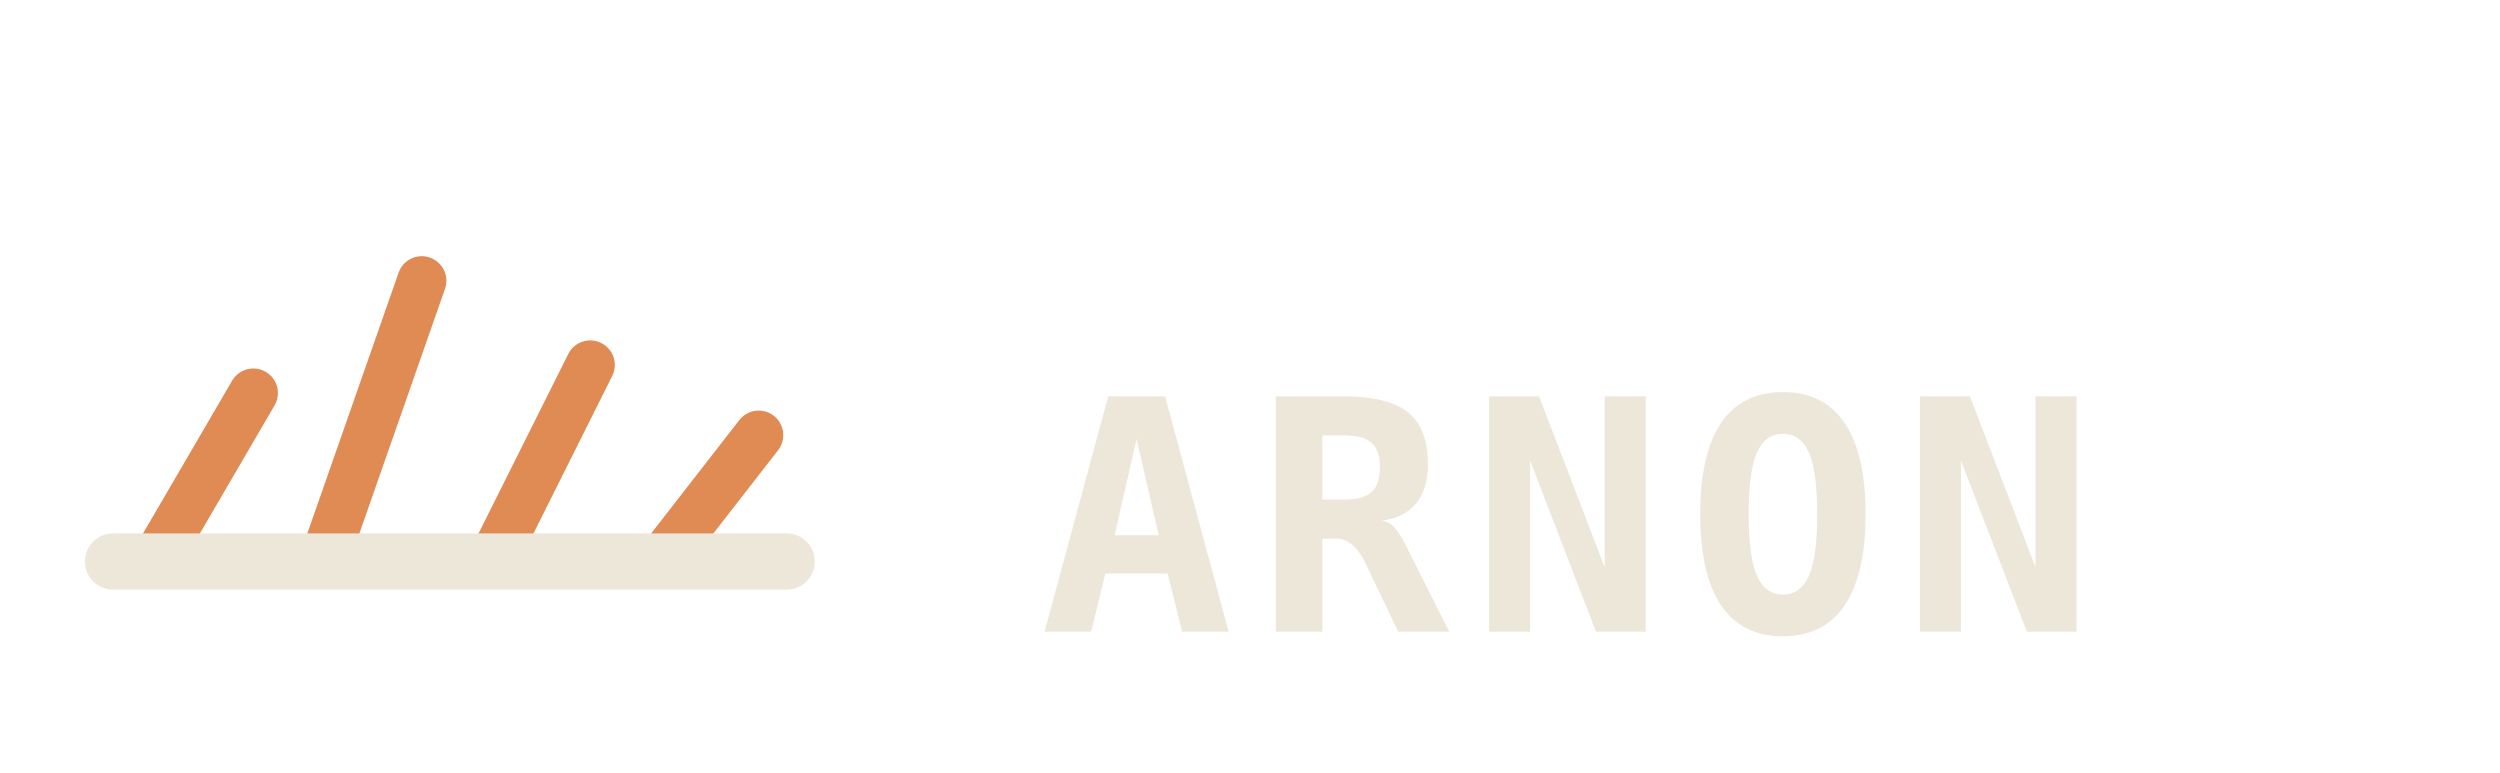
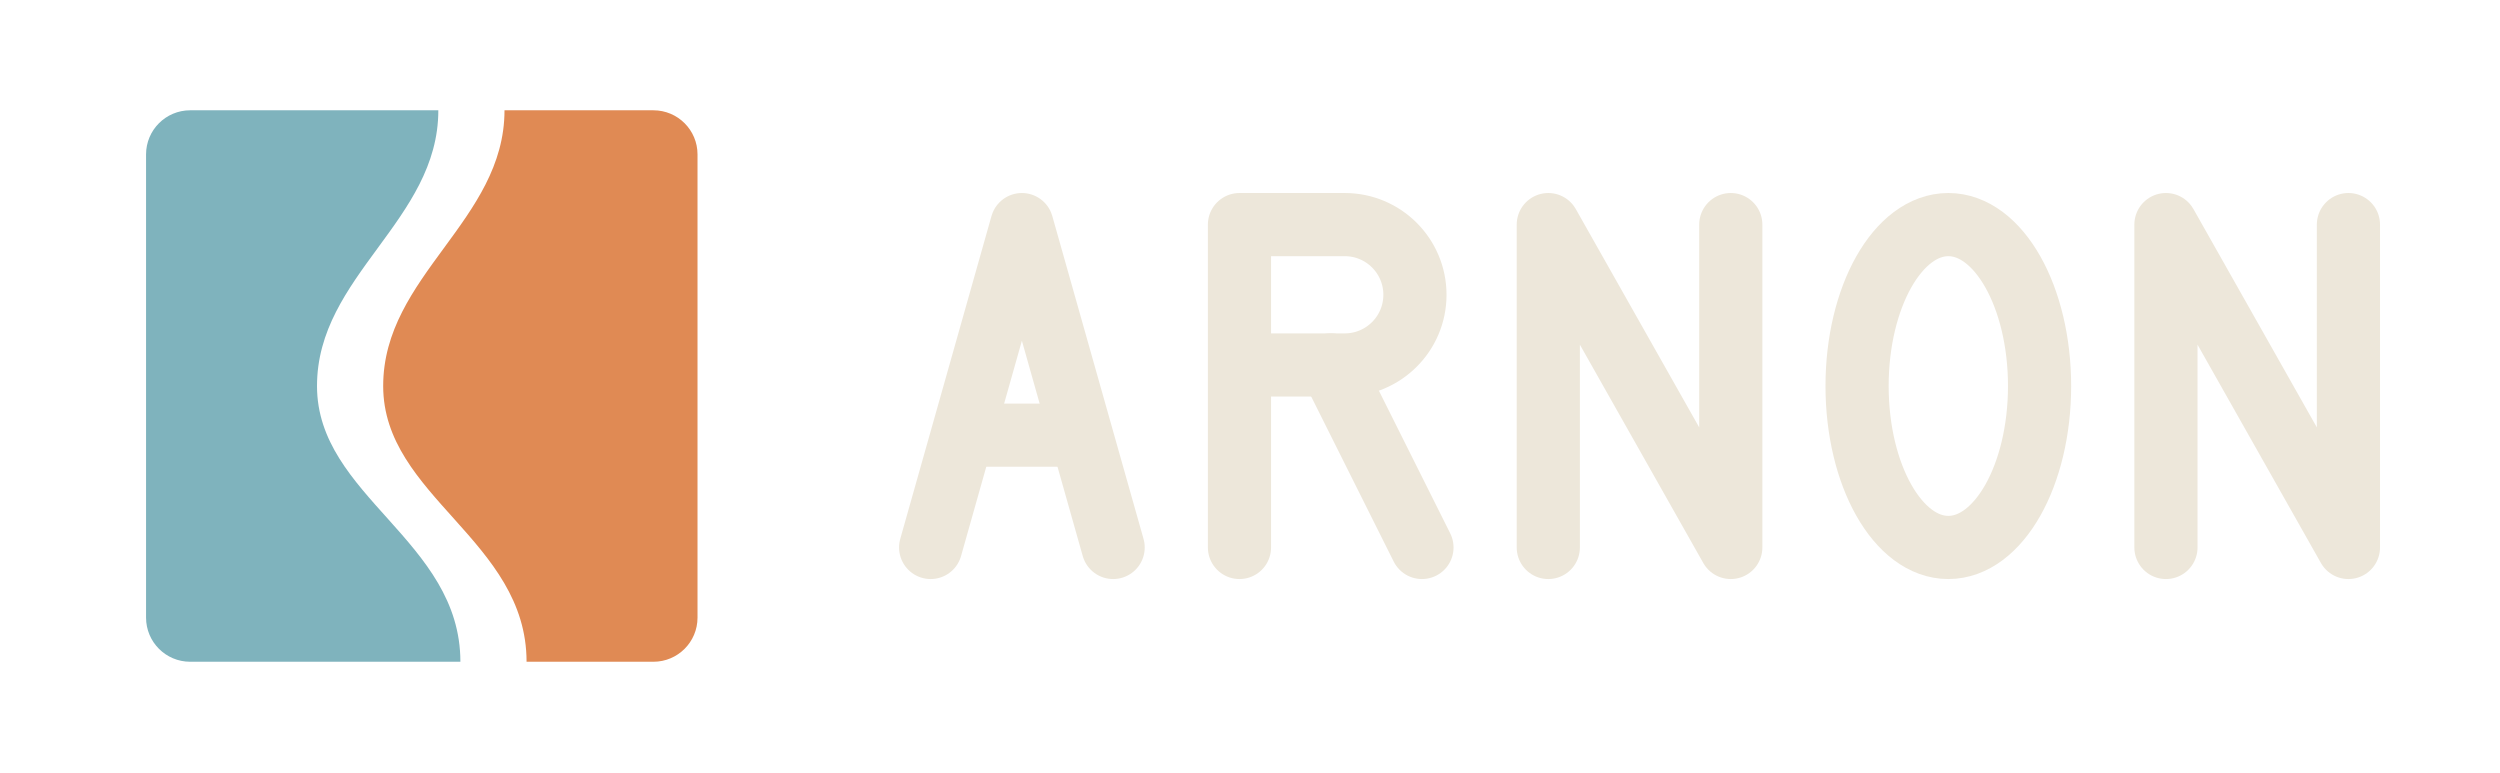
<svg xmlns="http://www.w3.org/2000/svg" viewBox="0 0 340 110" width="340" height="105" version="1.1" xml:space="preserve">
-   <line x1="14" y1="80" x2="28" y2="56" stroke="#e08a54" stroke-width="7" stroke-linecap="round" />
-   <line x1="38" y1="80" x2="52" y2="40" stroke="#e08a54" stroke-width="7" stroke-linecap="round" />
-   <line x1="62" y1="80" x2="76" y2="52" stroke="#e08a54" stroke-width="7" stroke-linecap="round" />
-   <line x1="86" y1="80" x2="100" y2="62" stroke="#e08a54" stroke-width="7" stroke-linecap="round" />
-   <line x1="8" y1="80" x2="104" y2="80" stroke="#ede7da" stroke-width="8" stroke-linecap="round" />
-   <text x="140" y="90" style="font-family: ui-monospace, 'SF Mono', 'Cascadia Code', 'JetBrains Mono', Consolas, monospace; font-weight: 700; font-size: 46px; fill: #ede7da; letter-spacing: 3px;">ARNON</text>
+   <g transform="translate(8 11) scale(0.7857)">
+     <g transform="translate(6 6)">
+       <path fill="#7fb3bd" d="M 8 0 H 53 C 53 20, 31 30, 31 50 C 31 70, 57 78, 57 100 H 8 A 8 8 0 0 1 0 92 V 8 A 8 8 0 0 1 8 0 Z" />
+       <path fill="#e08a54" d="M 65 0 H 92 A 8 8 0 0 1 100 8 V 92 A 8 8 0 0 1 92 100 H 69 C 69 78, 43 70, 43 50 C 43 30, 65 20, 65 0 Z" />
+     </g>
+   </g>
+   <g fill="none" stroke="#ede7da" stroke-width="9" stroke-linecap="round" stroke-linejoin="round">
+     <path d="M 124.5 78 L 137.5 32 L 150.5 78" />
+     <path d="M 130.5 62 H 144.5" />
+     <path d="M 168.5 78 V 32 H 183.5 A 10 10 0 0 1 183.5 52 H 168.5" />
+     <path d="M 181.5 52 L 194.5 78" />
+     <path d="M 212.5 78 V 32 L 238.5 78 V 32" />
+     <path d="M 269.5 32 A 13 23 0 1 1 269.49 32 Z" />
+     <path d="M 300.5 78 V 32 L 326.5 78 V 32" />
+   </g>
</svg>
